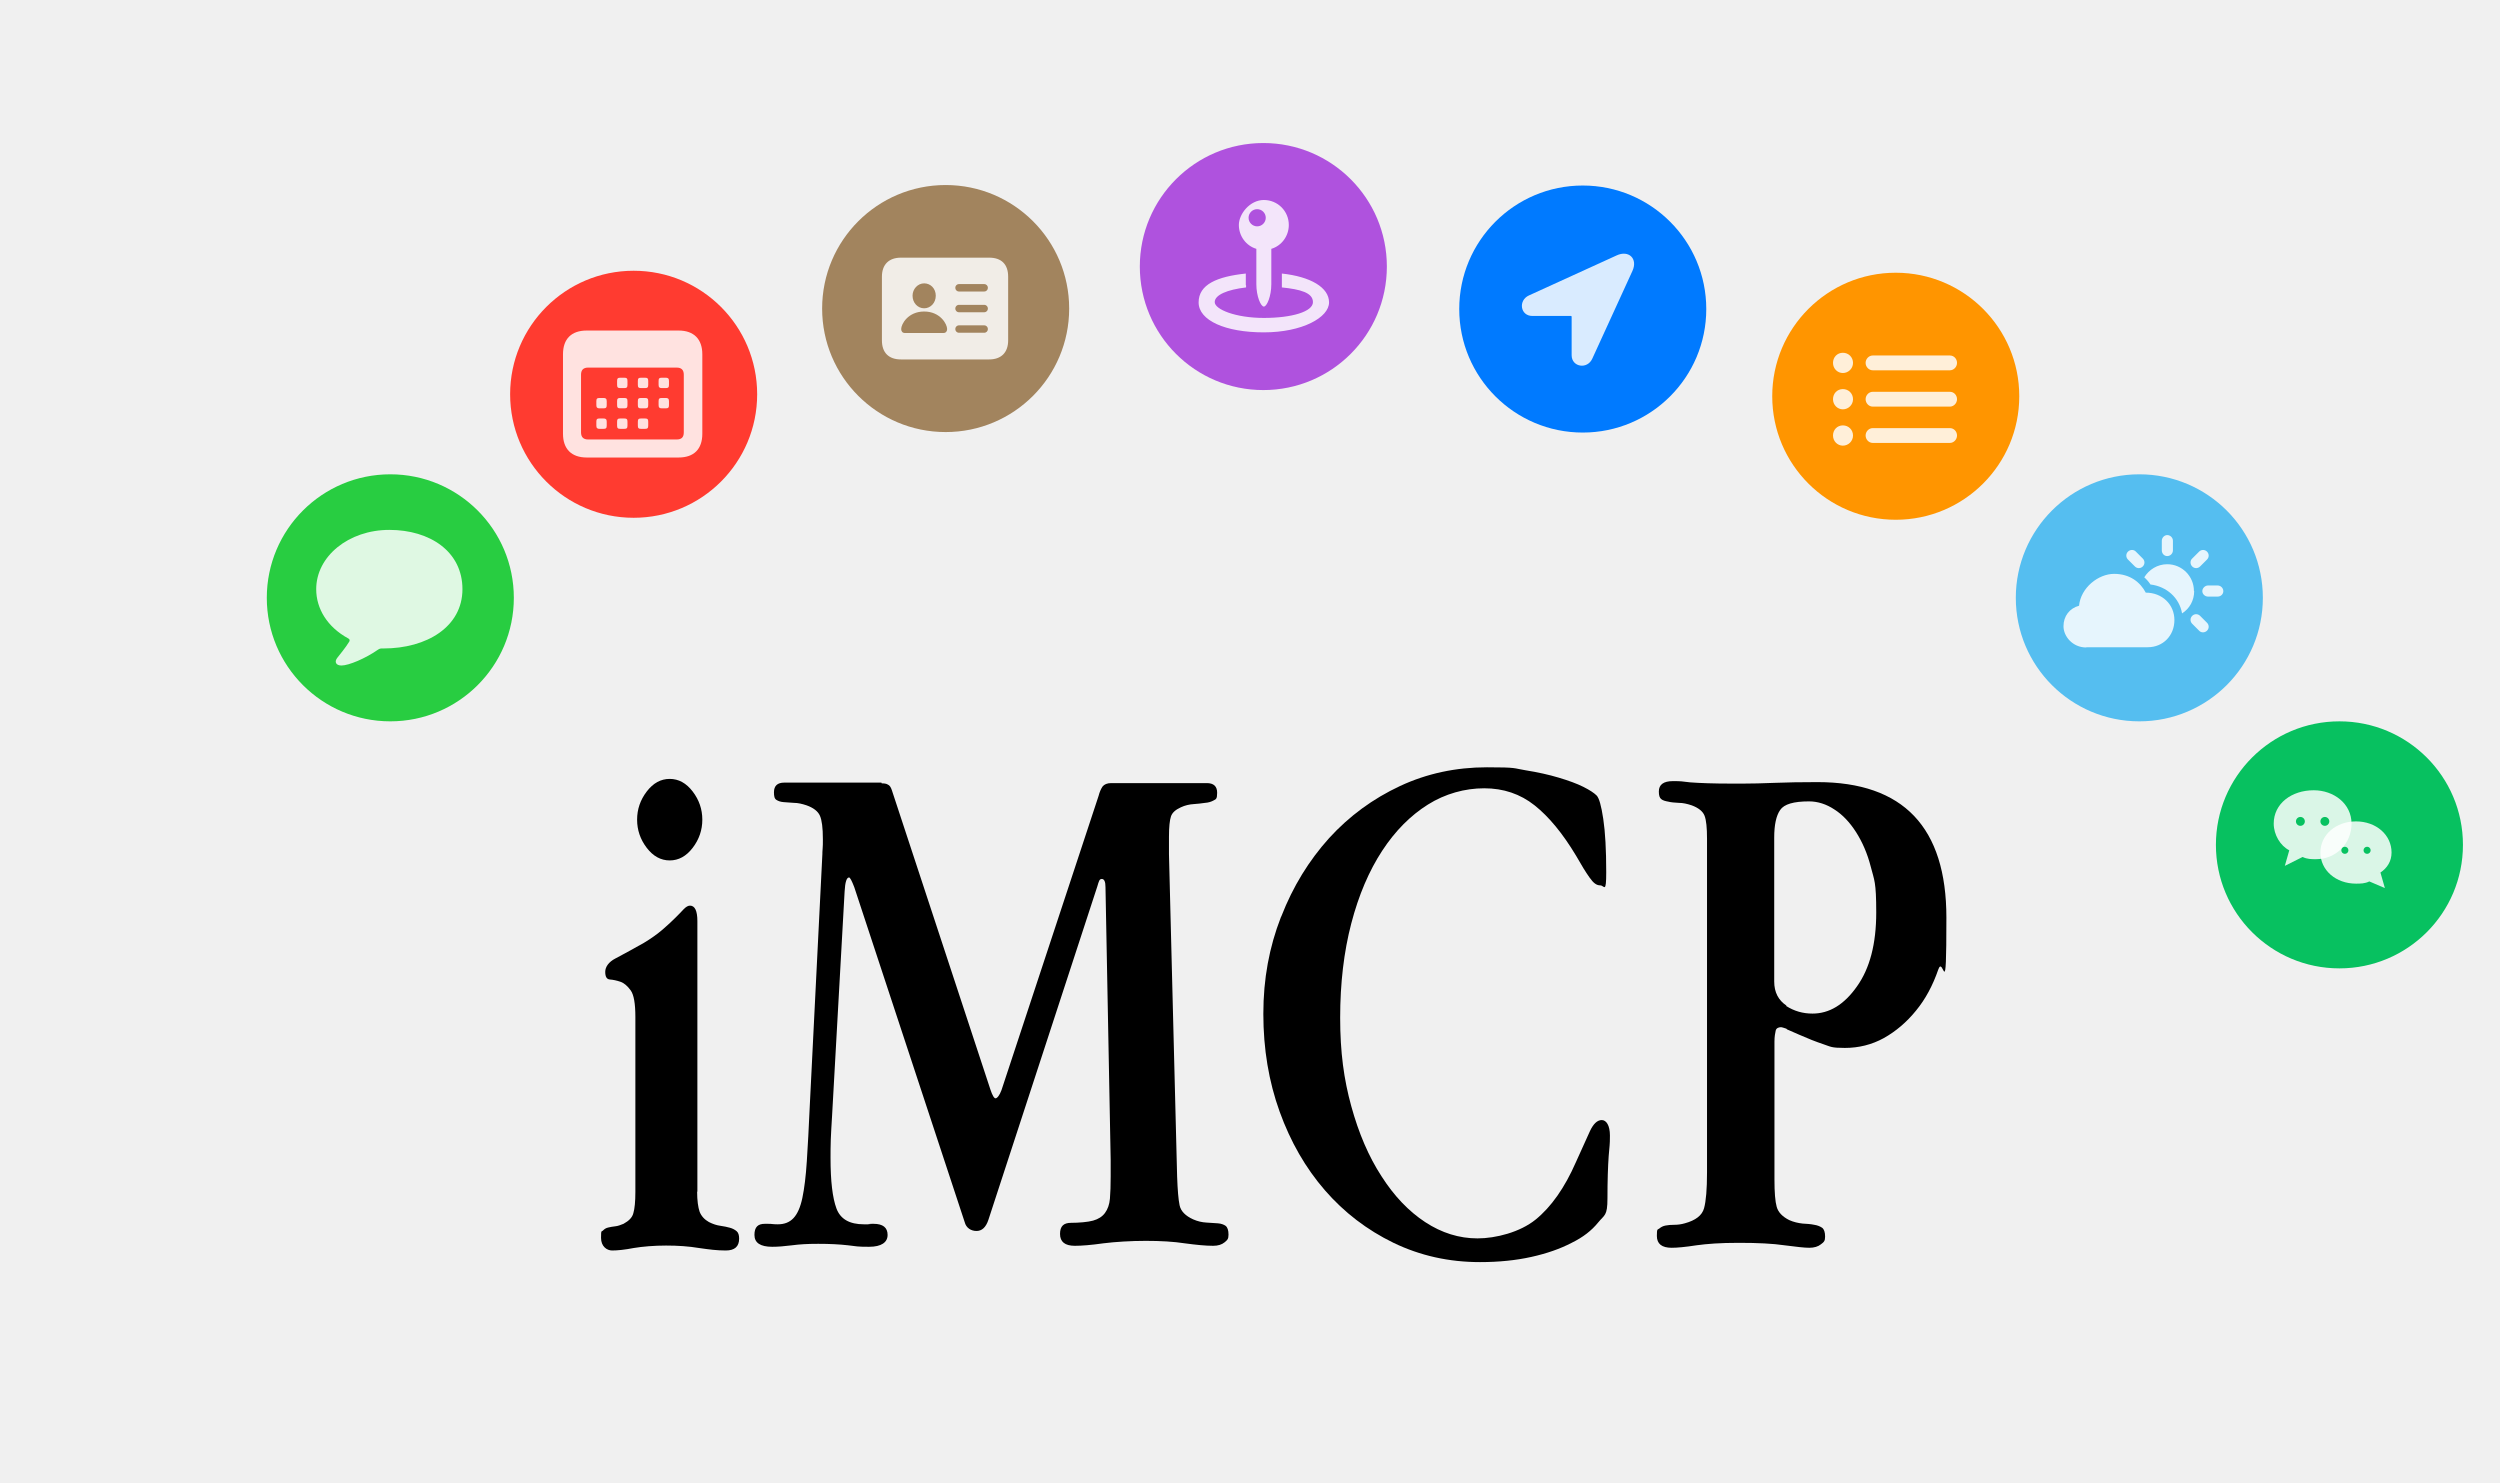
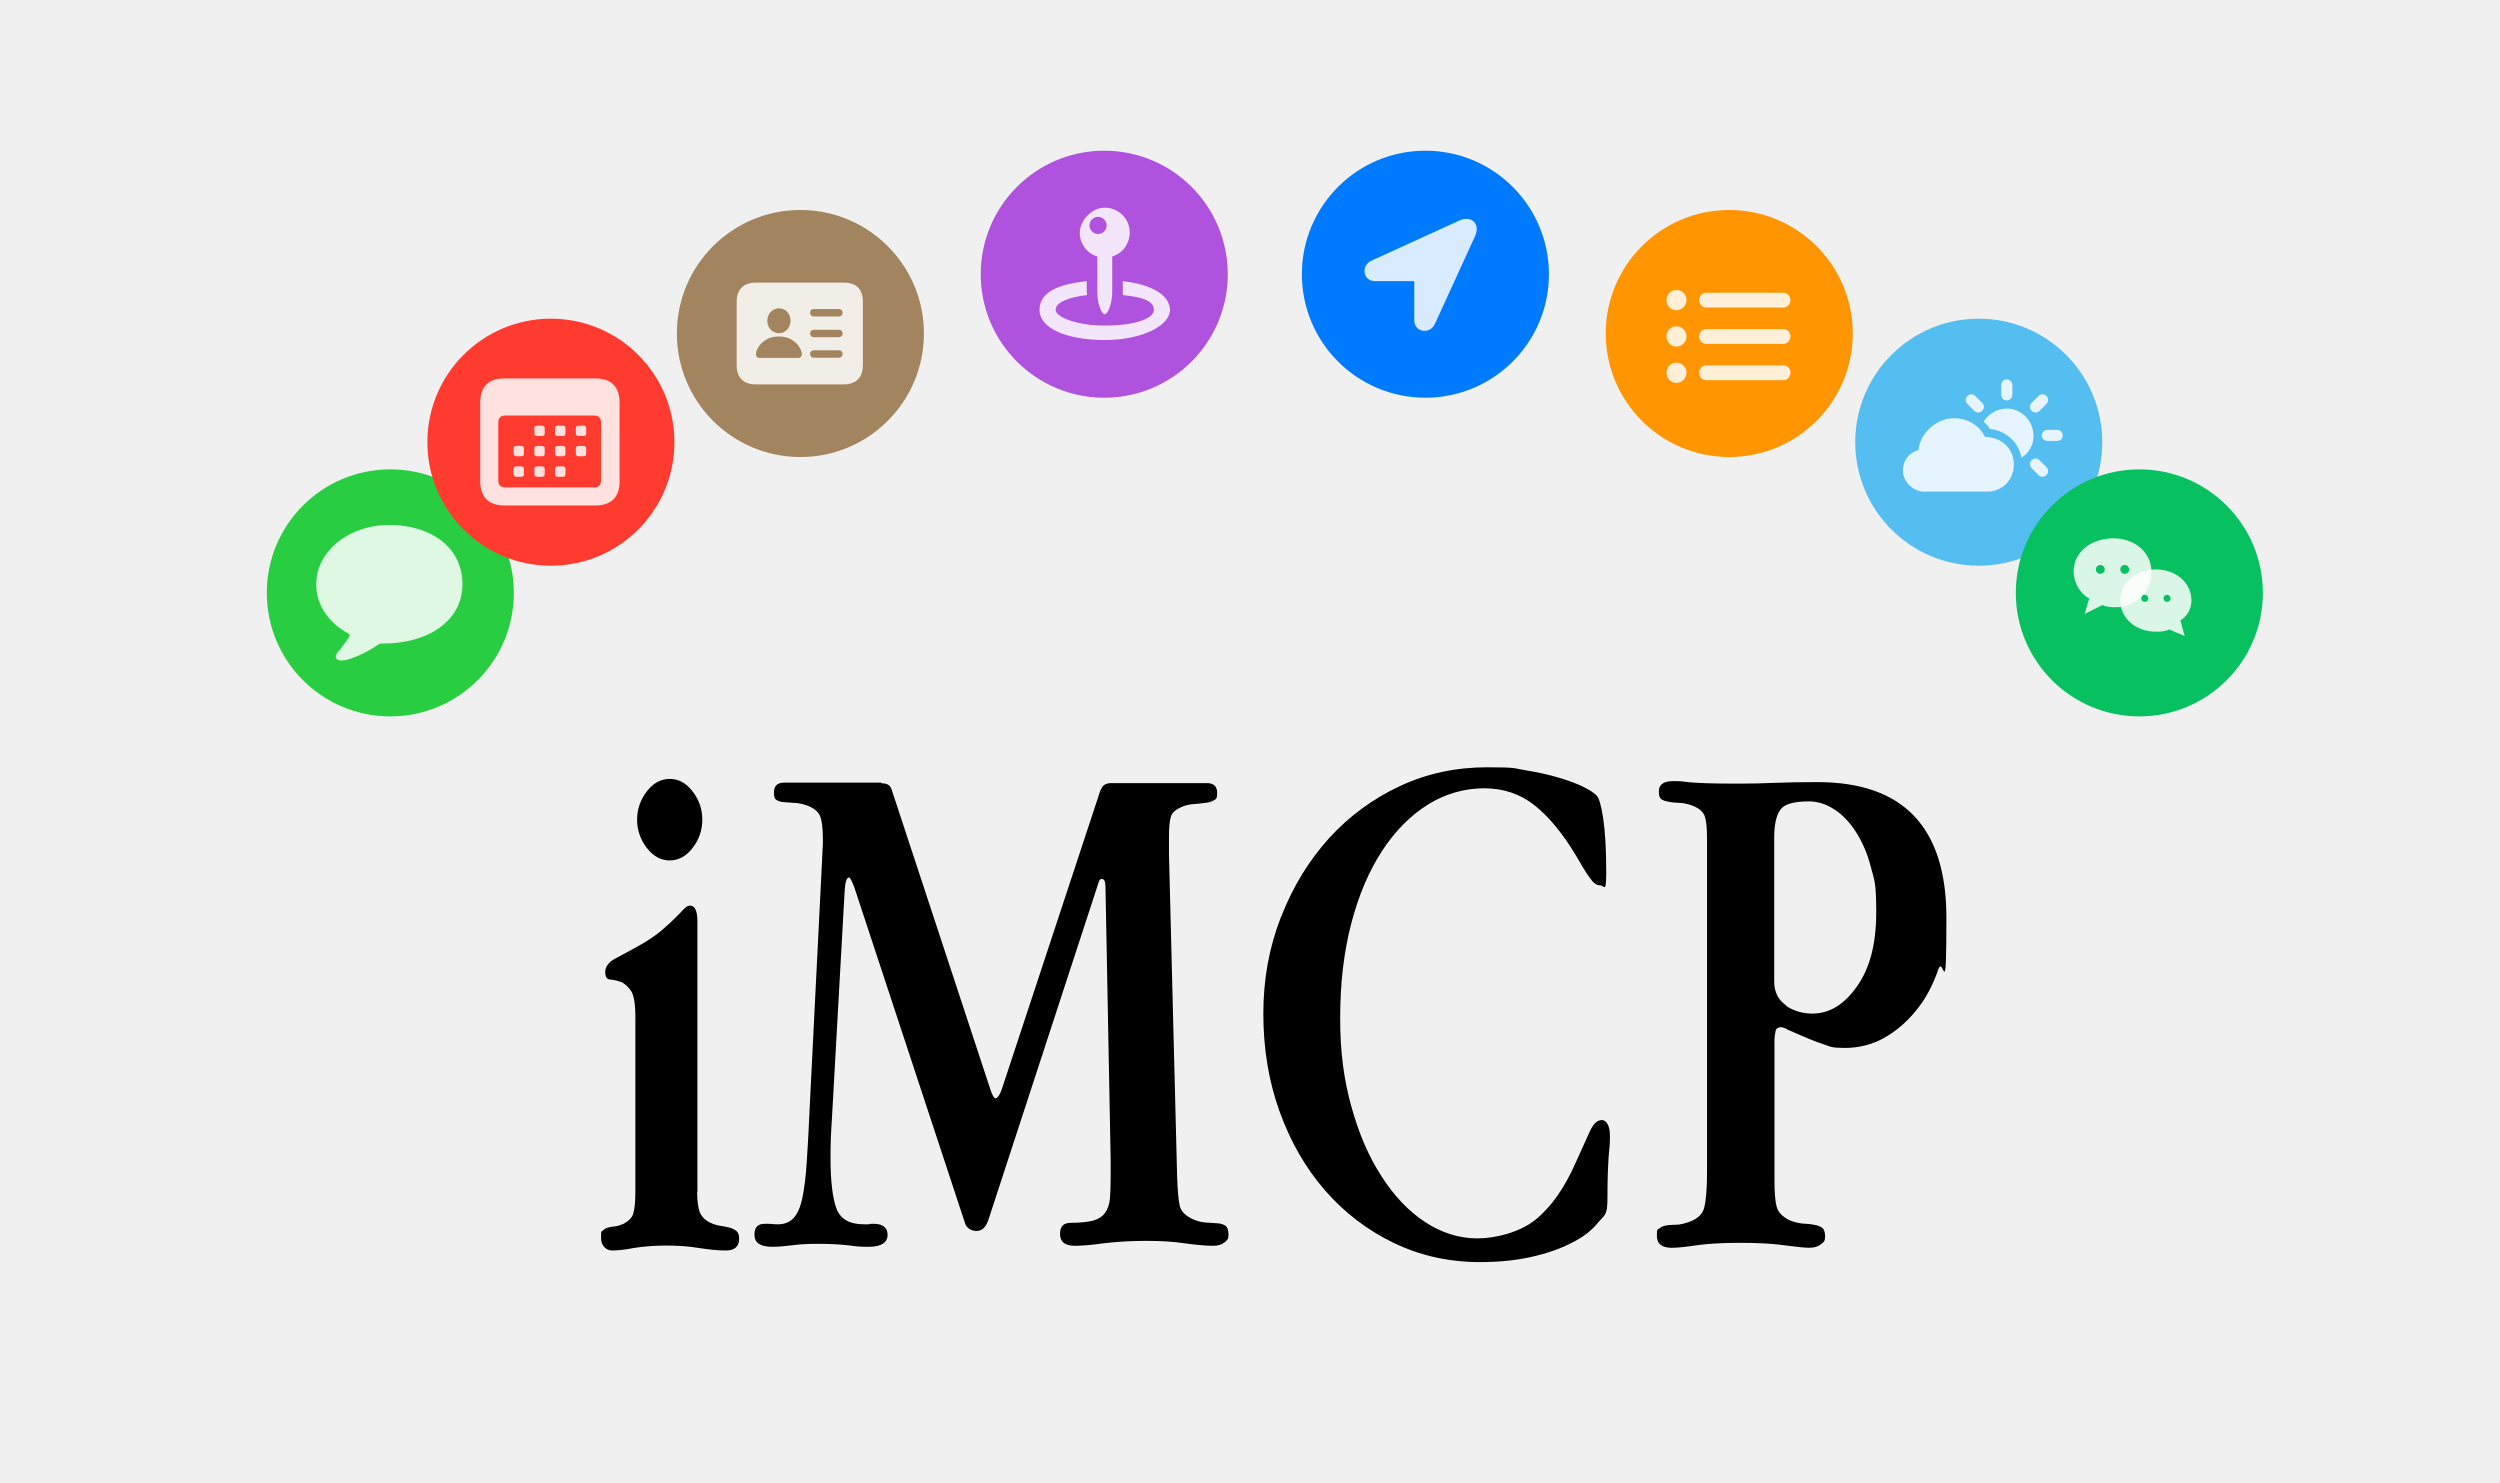
<svg xmlns="http://www.w3.org/2000/svg" version="1.1" viewBox="0 0 1012 600">
  <defs>
    <style>
      .symbol {
        fill: #fff;
        fill-opacity: .85;
      }
    </style>
  </defs>
  <g fill="#000">
    <path d="M282.2,482.4c0,3.6.4,6.3,1,8.1.7,1.8,2,3.2,3.8,4.2,1.6.8,3.1,1.3,4.6,1.5s2.8.5,3.9.8,2,.8,2.7,1.4,1,1.6,1,3c0,3.2-1.8,4.8-5.4,4.8s-6.6-.4-10.8-1c-4.2-.7-8.6-1-13.4-1s-9.5.4-13.1,1c-3.6.7-6.5,1-8.7,1s-4.5-1.7-4.5-5.1.2-2.4.8-3,1.2-1,2.1-1.2c.9-.2,1.9-.4,2.9-.5s2.1-.5,3.3-1c2.2-1.2,3.6-2.6,4-4.4.5-1.7.8-4.5.8-8.5v-70.8c0-5.4-.6-9-1.9-10.8s-2.7-3-4.2-3.5-2.9-.8-4.2-.9-1.9-1.1-1.9-3.1,1.4-4,4.1-5.4,6.5-3.5,11.5-6.3c3-1.8,5.5-3.6,7.6-5.4,2.1-1.8,3.8-3.4,5.2-4.8,1.4-1.4,2.5-2.5,3.4-3.5.9-.9,1.7-1.4,2.5-1.4,2,0,3,2.1,3,6.3v109.5ZM280.4,320.4c2.6,3.4,3.9,7.2,3.9,11.4s-1.3,8-3.9,11.4-5.7,5.1-9.3,5.1-6.7-1.7-9.3-5.1c-2.6-3.4-3.9-7.2-3.9-11.4s1.3-8,3.9-11.4,5.7-5.1,9.3-5.1,6.7,1.7,9.3,5.1Z" />
    <path d="M356.9,317.1c1,0,1.9.1,2.5.5.7.3,1.2,1,1.6,2.2l39.9,121.2c.8,2.4,1.5,3.6,2.1,3.6s1.6-1.1,2.4-3.3l39.3-119.1c.4-1.6,1-2.9,1.6-3.8.7-.9,1.9-1.4,3.5-1.4h38.7c2.8,0,4.2,1.3,4.2,3.9s-.5,2.6-1.4,3.1-2,.9-3.5,1c-1.4.2-3,.4-4.6.5-1.7.1-3.5.5-5.2,1.3-2.2,1-3.5,2.2-4,3.7-.5,1.5-.8,4.2-.8,8.2v7.1l3.3,130.5c.2,5.4.5,9.2,1,11.6.5,2.4,2.4,4.3,5.5,5.7,1.8.8,3.6,1.2,5.4,1.3s3.4.2,4.6.3c1.3.1,2.4.5,3.1,1,.8.6,1.2,1.8,1.2,3.6s-.5,2.2-1.6,3.1-2.6,1.4-4.6,1.4c-3.2,0-7-.4-11.5-1-4.5-.7-9.8-1-15.8-1s-12.4.4-17.2,1c-4.9.7-8.8,1-11.5,1-4,0-6-1.6-6-4.8s1.5-4.5,4.5-4.5,6.8-.3,8.9-.9c2.1-.6,3.7-1.6,4.8-3.1,1.1-1.5,1.8-3.4,2-5.8s.3-5.4.3-8.9v-6.9l-2.1-110.3c0-2.2-.5-3.3-1.5-3.3s-1.2,1-1.8,3l-44.1,135c-1,3-2.6,4.5-4.8,4.5s-4.2-1.2-4.8-3.6l-44.7-135.6c-1-2.6-1.7-3.9-2.1-3.9-1,0-1.6,1.9-1.8,5.7l-5.1,91.2c-.2,3.4-.4,6.5-.5,9.2-.1,2.8-.1,5.3-.1,7.5,0,9.3.8,16.1,2.4,20.4,1.6,4.3,5.3,6.4,11.1,6.4s1.2,0,1.8-.1c.6-.1,1.3-.1,2.1-.1,3.8,0,5.7,1.5,5.7,4.5s-2.5,4.8-7.5,4.8-5-.2-8.5-.6-7.5-.6-12.1-.6-7.5.2-10.6.6-5.8.6-8,.6c-4.8,0-7.2-1.6-7.2-4.8s1.4-4.5,4.2-4.5,2.2,0,3.1.1,1.6.1,2.2.1c2.6,0,4.7-.8,6.3-2.5,1.6-1.7,2.8-4.4,3.6-8.2.8-3.8,1.4-8.7,1.8-14.8s.8-13.5,1.2-22.5l5.1-101.9c0-.4,0-1.1.1-2.1s.1-2.3.1-3.9c0-4.6-.4-7.7-1.2-9.5-.8-1.8-2.6-3.2-5.4-4.2-1.8-.6-3.5-1-5.1-1-1.6-.1-3-.2-4.2-.3-1.2-.1-2.1-.4-2.9-.9s-1-1.5-1-3.1c0-2.6,1.4-3.9,4.2-3.9h39.3Z" />
    <path d="M518.7,370.9c4.7-12.1,11.2-22.6,19.3-31.6,8.2-9,17.8-16,28.7-21.1s22.7-7.6,35.2-7.6,10.6.4,15.6,1.2,9.5,1.8,13.5,3,7.3,2.4,9.9,3.7c2.6,1.3,4.4,2.5,5.4,3.5s1.9,4.1,2.7,9.5c.8,5.3,1.2,12.5,1.2,21.5s-.8,5.4-2.4,5.4-2.8-1-4.3-3.1-3.3-5-5.5-8.9c-5.4-9-11-15.8-16.8-20.4s-12.6-6.9-20.4-6.9-15.8,2.2-22.8,6.6c-7,4.4-13.2,10.6-18.5,18.7s-9.5,17.9-12.5,29.4-4.5,24.2-4.5,38.2,1.5,24.9,4.5,35.8,7,20.3,12.2,28.3c5.1,8,11,14.2,17.7,18.6s13.8,6.6,21.2,6.6,17.2-2.5,23.5-7.6,11.8-12.9,16.3-23.2c2.4-5.4,4.3-9.6,5.7-12.6s3-4.5,4.8-4.5,3.3,2.1,3.3,6.3-.2,4-.5,8.2-.5,10-.5,17.2-1.2,6.6-3.8,9.8-6,5.9-10.7,8.2c-4.6,2.4-10,4.3-16.3,5.7-6.3,1.4-13.2,2.1-20.8,2.1-12.6,0-24.2-2.6-35-7.8-10.7-5.2-20-12.3-27.8-21.3s-13.9-19.6-18.3-31.8c-4.4-12.2-6.6-25.4-6.6-39.6s2.4-27,7.1-39.1h0Z" />
    <path d="M723.1,416.4c-1.2-.4-1.9-.6-2.1-.6-1.2,0-2,.5-2.2,1.4s-.5,2.4-.5,4.4v55.9c0,5.2.3,8.9.9,11,.6,2.2,2.3,4,5.1,5.4,1.8.8,3.6,1.2,5.4,1.4,1.8.1,3.3.2,4.7.5,1.3.2,2.3.6,3.2,1.2.8.6,1.2,1.8,1.2,3.6s-.5,2.2-1.7,3.1c-1.1.9-2.7,1.4-4.7,1.4s-5.3-.4-10-1c-4.7-.7-10.8-1-18.5-1s-12.8.4-17.2,1c-4.5.7-7.8,1-10,1-4,0-6-1.6-6-4.8s.3-2.4,1-3,1.5-1,2.5-1.2,2.2-.3,3.6-.3,2.8-.2,4.2-.6c4.4-1.2,7-3.2,7.8-6.1.8-2.9,1.2-7.7,1.2-14.5v-135.1c0-4.4-.3-7.5-1-9.3-.7-1.8-2.5-3.2-5.2-4.2-1.8-.6-3.5-1-5.2-1-1.7-.1-3.2-.2-4.3-.5-1.2-.2-2.2-.5-2.8-1-.7-.5-1-1.5-1-3.1,0-2.8,1.9-4.2,5.7-4.2s3.2.1,7,.5c3.9.3,9.5.5,16.7.5h4.8c3.4,0,7.6-.1,12.6-.3,5-.2,10.8-.3,17.4-.3,34.8,0,52.2,18.3,52.2,54.9s-1.1,14.6-3.3,21-5.2,12-9,16.6c-3.8,4.7-8.2,8.4-13,11.1-4.9,2.7-10.2,4-15.8,4s-5.7-.5-8.7-1.5-6.3-2.3-9.9-3.9l-4.8-2.1h0ZM723,407.2c3.3,2.1,6.8,3.1,10.7,3.1,6.8,0,12.8-3.6,18-11,5.2-7.3,7.8-17.2,7.8-29.9s-.8-13-2.2-18.5-3.5-10.2-6-14.1-5.4-7-8.7-9.1c-3.3-2.2-6.8-3.3-10.3-3.3-6.2,0-10.1,1.1-11.7,3.5-1.6,2.3-2.4,6-2.4,11.2v58.2c0,4.4,1.7,7.6,5,9.8Z" />
  </g>
-   <g>
+   <g transform="translate(0 -2)">
    <circle fill="#28cd41" cx="158" cy="242" r="50" />
    <g class="symbol">
      <path d="M138.2,269.4c3,0,9.8-2.9,14.8-6.4.6-.4,1-.5,1.5-.5h.7c17.6,0,32-8.8,32-24s-13.1-24-29.6-24-29.6,10.7-29.6,24c0,7.9,4.5,15.3,12.9,19.9.6.3.8.7.5,1.3-1.6,2.6-3.8,5.2-4.8,6.5-1.4,1.7-.6,3.2,1.6,3.2Z" />
    </g>
  </g>
-   <g>
+   <g transform="translate(-33.5 19.4)">
    <circle fill="#ff3b30" cx="256.5" cy="159.6" r="50" />
    <g class="symbol">
      <path d="M237.5,185.2h37.2c6.2,0,9.6-3.4,9.6-9.6v-32.2c0-6.1-3.4-9.6-9.6-9.6h-37.2c-6.2,0-9.6,3.4-9.6,9.6v32.2c0,6.1,3.4,9.6,9.6,9.6h0ZM238.1,177.9c-1.9,0-2.9-.9-2.9-2.9v-23.3c0-2,1-2.9,2.9-2.9h35.8c1.9,0,2.9.9,2.9,2.9v23.3c0,2.1-1,2.9-2.9,2.9h-35.8ZM251.1,157.1h1.6c1,0,1.3-.3,1.3-1.3v-1.6c0-1-.3-1.3-1.3-1.3h-1.6c-1,0-1.3.3-1.3,1.3v1.6c0,1,.3,1.3,1.3,1.3ZM259.5,157.1h1.6c1,0,1.3-.3,1.3-1.3v-1.6c0-1-.3-1.3-1.3-1.3h-1.6c-1,0-1.3.3-1.3,1.3v1.6c0,1,.3,1.3,1.3,1.3ZM267.9,157.1h1.6c1,0,1.3-.3,1.3-1.3v-1.6c0-1-.4-1.3-1.3-1.3h-1.6c-1,0-1.3.3-1.3,1.3v1.6c0,1,.4,1.3,1.3,1.3ZM242.7,165.3h1.6c1,0,1.3-.3,1.3-1.3v-1.6c0-1-.4-1.3-1.3-1.3h-1.6c-1,0-1.3.3-1.3,1.3v1.6c0,1,.4,1.3,1.3,1.3ZM251.1,165.3h1.6c1,0,1.3-.3,1.3-1.3v-1.6c0-1-.3-1.3-1.3-1.3h-1.6c-1,0-1.3.3-1.3,1.3v1.6c0,1,.3,1.3,1.3,1.3ZM259.5,165.3h1.6c1,0,1.3-.3,1.3-1.3v-1.6c0-1-.3-1.3-1.3-1.3h-1.6c-1,0-1.3.3-1.3,1.3v1.6c0,1,.3,1.3,1.3,1.3ZM267.9,165.3h1.6c1,0,1.3-.3,1.3-1.3v-1.6c0-1-.4-1.3-1.3-1.3h-1.6c-1,0-1.3.3-1.3,1.3v1.6c0,1,.4,1.3,1.3,1.3ZM242.7,173.6h1.6c1,0,1.3-.3,1.3-1.3v-1.6c0-1-.4-1.3-1.3-1.3h-1.6c-1,0-1.3.3-1.3,1.3v1.6c0,1,.4,1.3,1.3,1.3ZM251.1,173.6h1.6c1,0,1.3-.3,1.3-1.3v-1.6c0-1-.3-1.3-1.3-1.3h-1.6c-1,0-1.3.3-1.3,1.3v1.6c0,1,.3,1.3,1.3,1.3ZM259.5,173.6h1.6c1,0,1.3-.3,1.3-1.3v-1.6c0-1-.3-1.3-1.3-1.3h-1.6c-1,0-1.3.3-1.3,1.3v1.6c0,1,.3,1.3,1.3,1.3Z" />
    </g>
  </g>
-   <g>
+   <g transform="translate(-58.8 10.1)">
    <circle fill="#a2845e" cx="382.8" cy="124.9" r="50" />
    <g class="symbol">
      <path d="M408.1,112v25.8c0,4.9-2.8,7.7-7.7,7.7h-35.7c-5,0-7.7-2.8-7.7-7.7v-25.8c0-4.9,2.8-7.7,7.7-7.7h35.7c5,0,7.7,2.7,7.7,7.7ZM364.8,133.2c0,.9.5,1.6,1.5,1.6h15.6c1,0,1.5-.7,1.5-1.6c0-2-2.8-7.1-9.3-7.1s-9.3,5.1-9.3,7.1h0ZM388.2,131.7c-.9,0-1.5.7-1.5,1.5s.6,1.5,1.5,1.5h10.2c.9,0,1.5-.7,1.5-1.5s-.6-1.5-1.5-1.5h-10.2ZM388.2,123.4c-.9,0-1.5.7-1.5,1.5s.6,1.5,1.5,1.5h10.2c.9,0,1.5-.7,1.5-1.5s-.6-1.5-1.5-1.5h-10.2ZM369.4,119.7c0,2.9,2.1,5.1,4.7,5.1s4.7-2.2,4.7-5.1-2.1-5-4.7-5-4.7,2.3-4.7,5ZM388.2,115c-.9,0-1.5.7-1.5,1.5s.6,1.5,1.5,1.5h10.2c.9,0,1.5-.7,1.5-1.5s-.6-1.5-1.5-1.5h-10.2Z" />
    </g>
  </g>
-   <g>
+   <g transform="translate(-64.4 3.1)">
    <circle fill="#af52de" cx="511.4" cy="107.9" r="50" />
    <g class="symbol">
      <path d="M504.41,115.45v.9c-7.64.9-12.69,3.03-12.69,5.95s8.43,6.4,19.88,6.4,19.88-2.58,19.88-6.4-5.06-5.17-12.58-5.95v-5.62c11.57,1.24,19.1,5.62,19.1,11.68s-10.78,12.13-26.4,12.13-26.4-4.83-26.4-12.13,7.53-10.45,19.1-11.68v4.72h.11Z" />
      <path d="M521.71,91.07c0,4.49-2.92,8.43-7.08,9.66v14.27c0,4.94-1.8,9.1-3.03,9.1s-3.03-4.16-3.03-9.1v-14.27c-4.16-1.24-7.08-5.17-7.08-9.66s4.49-10.11,10.11-10.11,10.11,4.49,10.11,10.11ZM505.42,88.15c0,1.91,1.57,3.48,3.48,3.48s3.48-1.57,3.48-3.48-1.57-3.48-3.48-3.48-3.48,1.57-3.48,3.48h0Z" />
    </g>
  </g>
-   <g>
+   <g transform="translate(-63.7 -14.1)">
    <circle fill="#007aff" cx="640.7" cy="125.1" r="50" />
    <g class="symbol">
      <path d="M620.3,127.9h15.6c.2,0,.3.1.3.3v15.6c0,4.8,6.4,5.9,8.4,1.3l16.2-35.4c2.3-5-1.5-8.6-6.4-6.3l-35.5,16.2c-4.4,2-3.5,8.3,1.4,8.3h0Z" />
    </g>
  </g>
-   <g>
+   <g transform="translate(-67.4 -25.4)">
    <circle fill="#ff9500" cx="767.4" cy="160.4" r="50" />
    <g class="symbol">
      <path d="M758.1,179.3h31.2c1.6,0,2.9-1.4,2.9-3s-1.2-3-2.9-3h-31.2c-1.6,0-2.9,1.4-2.9,3s1.3,3,2.9,3Z" />
      <path d="M746,180.4c2.2,0,4.1-1.8,4.1-4.1s-1.8-4.1-4.1-4.1-4,1.8-4,4.1,1.8,4.1,4,4.1Z" />
      <path d="M758.1,164.6h31.2c1.6,0,2.9-1.4,2.9-3s-1.2-3-2.9-3h-31.2c-1.6,0-2.9,1.4-2.9,3s1.3,3,2.9,3Z" />
      <path d="M746,165.7c2.2,0,4.1-1.8,4.1-4.1s-1.8-4.1-4.1-4.1-4,1.8-4,4.1,1.8,4.1,4,4.1Z" />
      <path d="M758.1,149.9h31.2c1.6,0,2.9-1.4,2.9-3s-1.2-3-2.9-3h-31.2c-1.6,0-2.9,1.4-2.9,3s1.3,3,2.9,3Z" />
      <path d="M746,151c2.2,0,4.1-1.8,4.1-4.1s-1.8-4.1-4.1-4.1-4,1.8-4,4.1,1.8,4.1,4,4.1Z" />
    </g>
  </g>
-   <g>
+   <g transform="translate(-65 -63)">
    <circle fill="#55bef0" cx="866" cy="242" r="50" />
    <g class="symbol">
      <path d="M890.6,249.3l2.8,2.8c.9.9.9,2.3,0,3.2s-2.4.9-3.2,0l-2.8-2.8c-.9-.9-.9-2.3,0-3.2s2.3-.9,3.2,0ZM888.2,239.3c0,3.8-1.9,7.1-4.9,9-1.1-6.3-6.2-10.9-12.8-11.7-.7-1.1-1.5-2-2.5-2.9,1.9-3.1,5.3-5.3,9.3-5.3,6,0,10.8,4.9,10.8,10.8h.1ZM900,239.3c0,1.2-1,2.2-2.3,2.2h-3.9c-1.2,0-2.3-1-2.3-2.2s1.1-2.3,2.3-2.3h3.9c1.2,0,2.3,1,2.3,2.3ZM893.4,223.3c.9.9.9,2.3,0,3.2l-2.8,2.8c-.9.9-2.3.9-3.2,0s-.9-2.4,0-3.2l2.8-2.8c.9-.9,2.3-.9,3.2,0ZM864.6,223.3l2.8,2.8c.9.9.9,2.3,0,3.2s-2.3.9-3.2,0l-2.8-2.8c-.9-.9-.9-2.3,0-3.2s2.4-.9,3.2,0ZM879.6,218.9v3.9c0,1.2-1,2.3-2.3,2.3s-2.2-1.1-2.2-2.3v-3.9c0-1.2,1-2.3,2.2-2.3s2.3,1,2.3,2.3Z" />
      <path d="M844.6,262h24.8c6.2,0,10.8-4.7,10.8-11s-4.9-11.1-11.6-11.1c-2.2-4.2-6.4-7.6-12.8-7.6s-13.5,5.6-14.2,12.9c-3.8,1-6.3,4.2-6.3,8.3s3.7,8.6,9.2,8.6h0Z" />
    </g>
  </g>
  <g>
-     <circle fill="#07c160" cx="947" cy="342" r="50" />
-     <g transform="translate(915 310) scale(.9)">
+     <circle fill="#07c160" cx="866" cy="240" r="50" />
+     <g transform="translate(834 208) scale(.9)">
      <path class="symbol" d="M41 26C41 17 33 11 24 11C14 11 6 17 6 26C6 31 9 36 13 38L11 45L19 41C21 42 23 42 25 42C34 42 41 35 41 26Z" />
      <path class="symbol" d="M59 39C59 31 52 25 43 25C34 25 27 31 27 39C27 47 34 53 43 53C45 53 47 53 49 52L56 55L54 48C57 46 59 43 59 39Z" />
      <g fill="#07c160">
        <circle cx="18" cy="25" r="2" />
        <circle cx="29" cy="25" r="2" />
        <circle cx="38" cy="38" r="1.6" />
        <circle cx="48" cy="38" r="1.6" />
      </g>
    </g>
  </g>
</svg>
